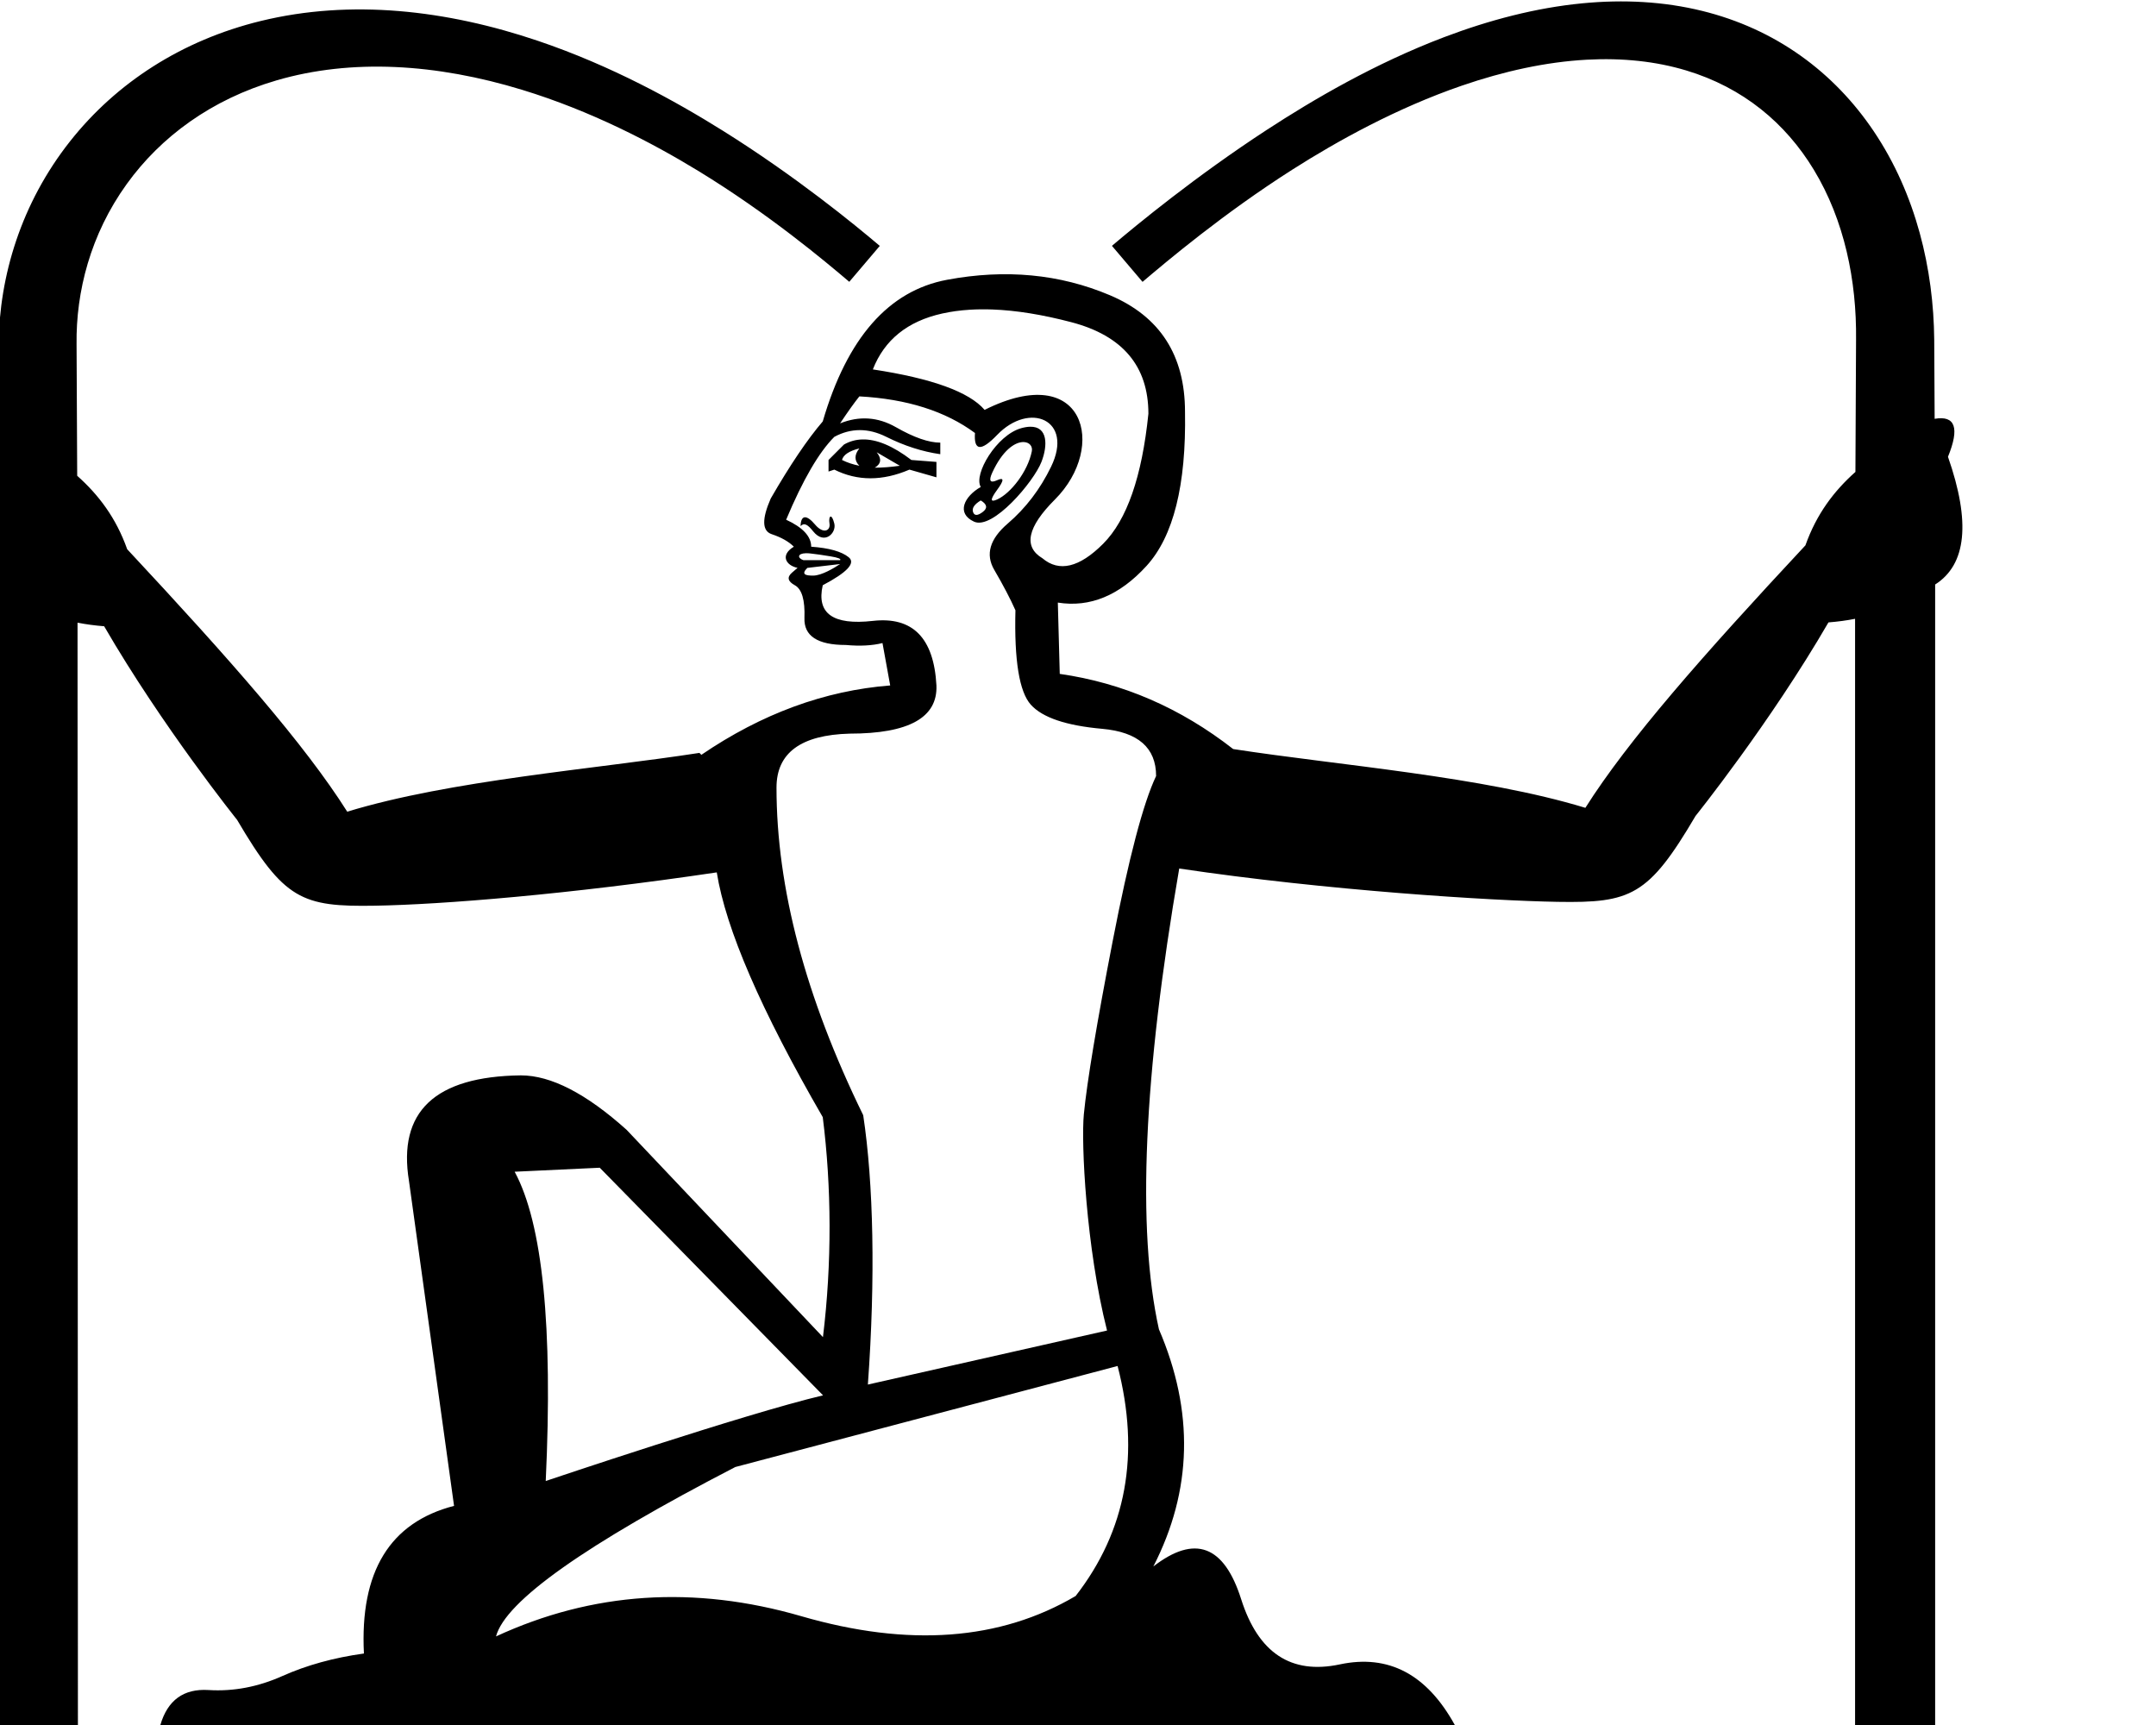
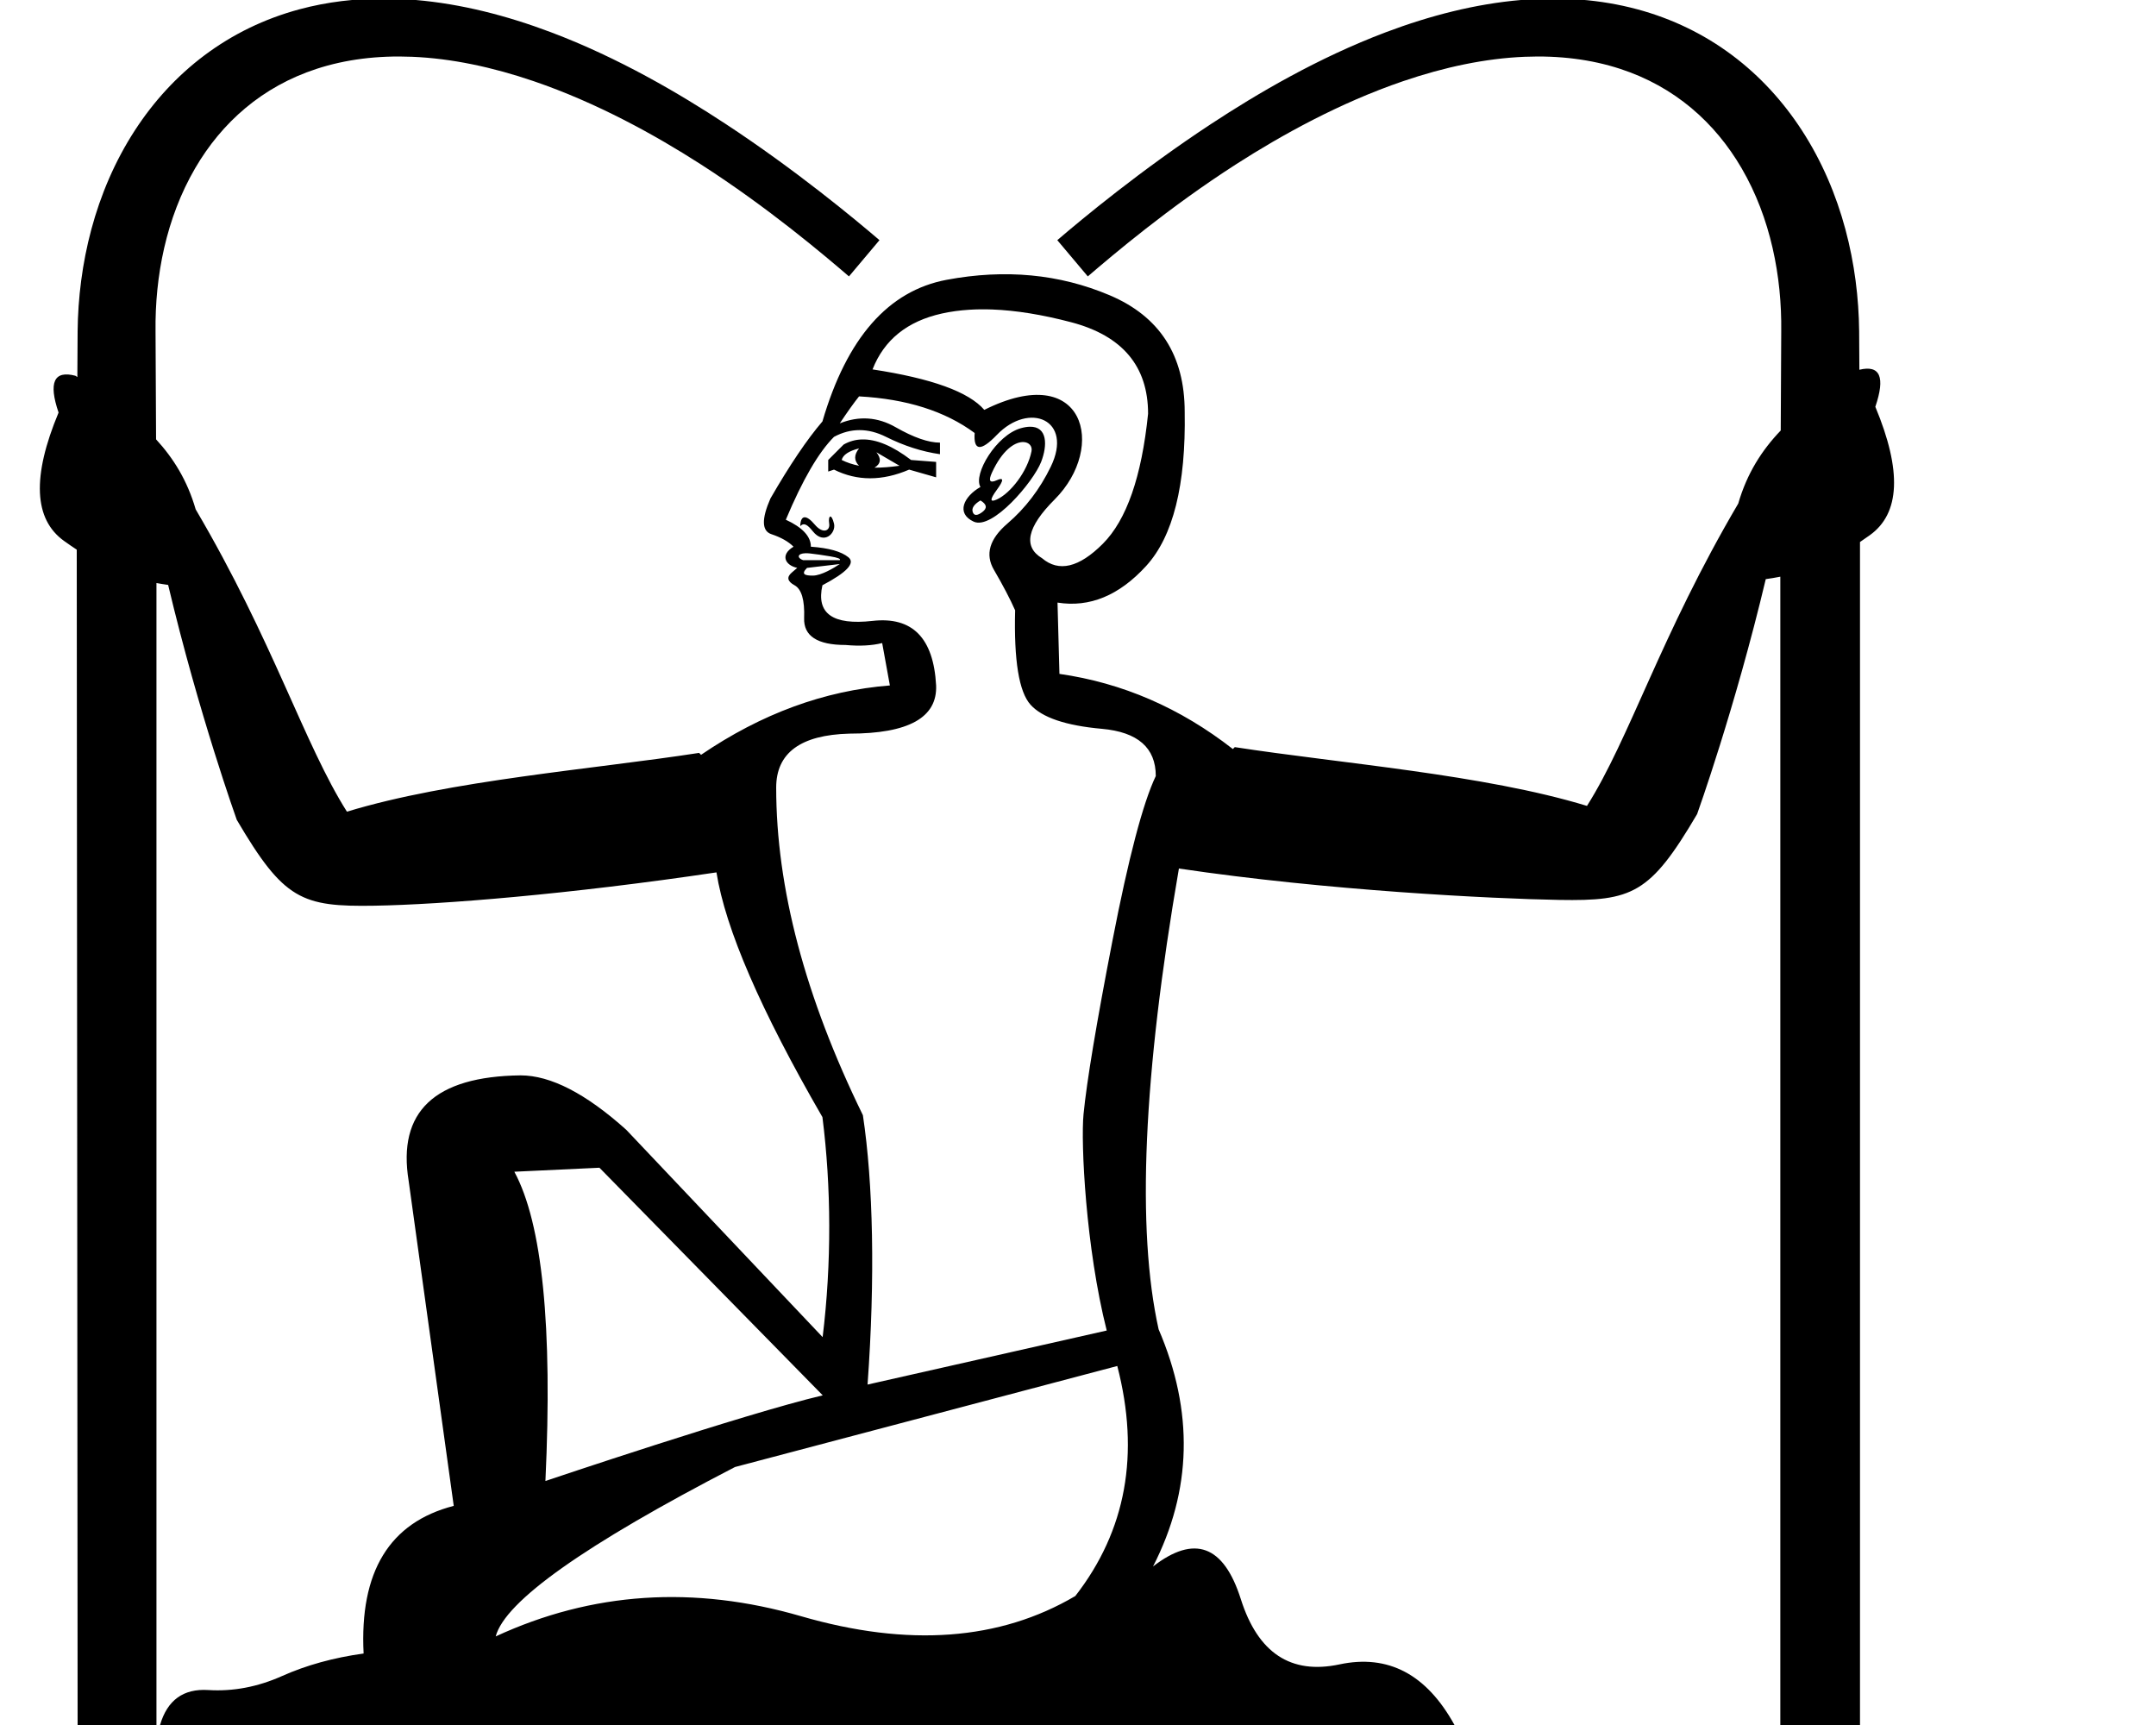
<svg xmlns="http://www.w3.org/2000/svg" width="1250" height="1000" version="1.1" id="svg1">
  <defs id="defs1">
    </defs>
-   <path id="path6" style="fill:#000000;stroke:none;stroke-width:1.096" d="M 952.856,1.207 C 941.259,0.498 929.426,0.759 917.43,1.92 890.428,4.533 863.441,11.617 837.313,21.523 797.291,36.698 761.435,57.689 734.395,75.328 c -41.093,26.807 -75.215,54.884 -89.721,67.189 l 17.746,20.883 c 14.283,-12.117 46.881,-39.609 86.84,-65.055 26.312,-16.755 60.689,-35.76 98.262,-48.684 24.483,-8.421 48.888,-13.767 72.434,-15.049 20.87,-1.137 40.155,0.973 57.582,6.203 16.467,4.943 30.931,12.568 43.357,22.432 12.299,9.762 22.523,21.652 30.695,35.125 17.805,29.354 24.891,64.433 24.508,98.506 -0.156,24.893 -0.276,50.553 -0.367,76.695 -12.372,11.023 -22.511,24.31 -28.988,42.576 C 986.748,380.461 943.932,429.147 919.159,468.307 859.311,450.05 776.041,443.669 714.969,434.23 684.433,410.398 650.917,395.874 614.423,390.66 l -1.117,-41.334 c 18.62,2.979 35.75,-4.099 51.391,-21.229 15.64,-17.13 23.089,-46.919 22.344,-89.371 0,-32.77 -14.522,-55.301 -43.568,-67.59 -29.046,-12.289 -60.515,-15.268 -94.402,-8.938 -33.887,6.331 -57.908,33.701 -72.059,82.111 -8.937,10.427 -18.99,25.323 -30.162,44.688 -5.213,11.916 -5.027,18.806 0.559,20.668 5.586,1.862 9.869,4.281 12.848,7.26 -8.007,4.804 -4.76,10.845 2.145,12.271 -0.496,0.404 -1.582,1.343 -3.262,2.812 -2.979,2.607 -2.421,5.025 1.676,7.26 4.096,2.234 5.956,8.565 5.584,18.992 -0.372,10.427 7.634,15.643 24.02,15.643 8.193,0.745 15.268,0.372 21.227,-1.117 l 4.469,24.576 c -37.984,2.979 -74.478,16.384 -109.482,40.217 l -1.117,-1.117 C 344.44,445.901 261.169,452.285 201.321,470.541 176.548,431.382 133.732,382.695 73.737,318.385 67.26,300.121 57.126,286.834 44.756,275.812 c -0.091,-26.001 -0.21,-51.522 -0.365,-76.283 -0.38,-30.344 7.975,-63.534 29.088,-92.84 19.675,-27.311 49.015,-49.06 86.916,-60.113 43.434,-12.667 92.463,-9.746 142.428,5.525 39.753,12.15 75.145,30.567 102.047,46.992 40.862,24.948 73.274,52.187 87.52,64.271 l 17.688,-20.812 C 495.529,130.212 461.483,102.295 419.249,75.877 391.444,58.485 354.409,38.066 311.997,23.713 258.837,5.722 203.404,-0.557 151.243,12.152 105.339,23.337 67.367,48.082 40.678,81.834 12.143,117.92 -0.399,160.175 -0.781,199.529 c -0.093,14.919 -0.175,30.113 -0.244,45.523 -12.129,-2.166 -14.739,5.179 -7.889,21.992 -13.3,38.001 -10.702,62.625 7.598,74.133 l 0,658.822 46.488,0 -0.216,-639.035 c 4.88,0.967 9.977,1.653 15.43,2.084 33.775,58.278 77.076,112.23 77.076,112.23 27.279,46.383 37.547,50.486 79.971,49.766 38.73,-0.658 112.489,-6.567 198.135,-19.316 5.213,32.77 25.694,80.064 61.443,141.881 5.124,40.355 5.363,84.655 0.117,127.535 L 363.255,654.936 c -23.425,-21.022 -43.845,-31.533 -61.264,-31.533 -49.853,0.601 -71.474,21.023 -64.867,61.266 l 26.125,188.299 c -37.239,9.61 -54.656,38.14 -52.254,85.59 -17.418,2.402 -33.186,6.758 -47.301,13.064 -14.115,6.307 -28.38,9.008 -42.795,8.107 C 106.484,978.828 97.176,985.585 92.971,1000 H 843.464 c -16.217,-29.431 -38.442,-41.143 -66.672,-35.137 -28.23,6.006 -47.299,-6.607 -57.209,-37.84 -9.911,-31.233 -26.879,-37.54 -50.904,-18.92 22.628,-44.066 23.708,-89.903 3.238,-137.512 -12.877,-58.002 -8.954,-147.034 11.771,-267.098 85.646,12.75 180.631,18.658 219.361,19.316 42.424,0.721 52.69,-3.383 79.969,-49.766 0,0 43.303,-53.952 77.078,-112.23 5.455,-0.431 10.554,-1.116 15.435,-2.084 V 1000 h 46.424 V 338.842 c 18.156,-11.55 20.701,-36.141 7.439,-74.031 6.82,-16.74 4.262,-24.093 -7.731,-22.02 -0.07,-15.543 -0.152,-30.867 -0.246,-45.912 -0.381,-40.674 -10.418,-84.162 -35.082,-120.82 C 1074.962,59.152 1060.832,44.288 1044.02,32.322 1027.02,20.222 1007.827,11.475 986.868,6.316 975.815,3.596 964.453,1.916 952.856,1.207 Z M 575.45,179.414 c 13.694,0.51 28.918,2.964 45.676,7.363 29.791,7.82 44.688,25.51 44.688,53.066 -3.724,36.494 -12.475,61.628 -26.254,75.406 -13.778,13.778 -25.507,16.573 -35.189,8.381 -11.172,-6.703 -8.753,-18.061 7.26,-34.074 30.492,-30.492 17.334,-81.003 -40.777,-51.947 -8.937,-10.427 -30.535,-18.247 -64.795,-23.461 6.703,-17.13 20.108,-27.932 40.217,-32.4 5.027,-1.117 10.36,-1.848 15.992,-2.197 4.224,-0.262 8.619,-0.307 13.184,-0.137 z m -77.213,50.373 c 27.557,1.49 49.901,8.565 67.031,21.227 -0.745,10.427 3.538,10.801 12.848,1.119 18.789,-19.54 44.527,-8.843 31.279,18.432 -6.331,13.034 -14.71,24.018 -25.137,32.955 -10.427,8.937 -13.032,17.875 -7.818,26.812 5.213,8.937 9.31,16.758 12.289,23.461 -0.745,29.046 2.233,47.294 8.936,54.742 6.703,7.448 20.482,12.103 41.336,13.965 20.854,1.862 31.281,10.984 31.281,27.369 -7.448,15.64 -15.827,47.479 -25.137,95.518 -9.31,48.038 -14.894,81.555 -16.756,100.547 -1.62,16.52 1.257,77.265 13.451,125.385 l -138.666,31.322 c 4.469,-61.817 3.255,-116.675 -2.703,-156.148 -33.515,-68.52 -50.273,-131.825 -50.273,-189.918 0,-20.109 14.152,-30.538 42.453,-31.283 34.26,0 51.018,-9.308 50.273,-27.928 -1.49,-27.557 -13.779,-40.031 -36.867,-37.424 -23.088,2.607 -32.771,-4.285 -29.047,-20.67 14.151,-7.448 19.178,-12.846 15.082,-16.197 -4.096,-3.352 -11.356,-5.402 -21.783,-6.146 0,-5.958 -4.841,-11.17 -14.523,-15.639 9.682,-23.088 18.992,-39.1 27.93,-48.037 9.682,-5.213 19.735,-5.213 30.162,0 10.427,5.213 20.854,8.563 31.281,10.053 v -6.703 c -6.703,0 -15.268,-2.979 -25.695,-8.938 -10.427,-5.958 -21.227,-6.703 -32.398,-2.234 4.469,-6.703 8.193,-11.917 11.172,-15.641 z m 98.959,17.594 c -1.485,0.035 -3.182,0.303 -5.115,0.84 -14.236,3.954 -27.834,26.786 -23.461,34.074 -9.604,5.488 -14.404,15.264 -3.91,20.107 10.836,5.001 34.622,-23.111 39.102,-34.631 3.694,-9.5 3.781,-20.634 -6.615,-20.391 z M 499.839,254.75 c -3.768,0.116 -7.281,1.105 -10.539,2.967 l -8.936,8.938 v 6.703 l 3.352,-1.117 c 13.406,6.703 27.928,6.703 43.568,0 l 15.641,4.469 v -8.938 l -14.523,-1.117 c -10.753,-8.193 -20.274,-12.16 -28.562,-11.904 z m 93.744,1.514 c 3.257,0.126 5.226,2.436 4.641,5.363 -2.346,11.728 -12.179,24.326 -20.107,27.93 -4.096,1.862 -4.096,-8e-5 0,-5.586 4.096,-5.586 4.096,-7.448 0,-5.586 -4.096,1.862 -5.027,0.372 -2.793,-4.469 5.942,-12.874 12.897,-17.413 17.592,-17.648 0.228,-0.011 0.451,-0.012 0.668,-0.004 z m -95.346,3.688 c -2.979,3.724 -2.979,7.076 0,10.055 -3.724,-0.745 -7.076,-1.862 -10.055,-3.352 0.745,-2.979 4.096,-5.214 10.055,-6.703 z m 10.057,2.234 13.406,7.82 c -5.213,0.745 -10.057,1.117 -14.525,1.117 3.724,-2.234 4.098,-5.214 1.119,-8.938 z m 60.326,27.928 c 3.724,2.234 4.096,4.471 1.117,6.705 -2.979,2.234 -4.841,2.234 -5.586,0 -0.745,-2.234 0.745,-4.471 4.469,-6.705 z m -87.008,9.326 c -0.692,0.039 -1.072,1.784 -0.689,4.08 0.683,4.097 -3.514,6.334 -8.379,0.559 -4.784,-5.68 -8.204,-5.839 -8.393,0.908 2.234,-2.234 4.296,-0.72 7.275,3.004 6.588,8.235 13.638,0.925 12.289,-4.471 -0.743,-2.974 -1.53,-4.112 -2.104,-4.08 z m -14.336,21.271 c 0.72,-0.016 1.544,0.024 2.475,0.127 3.351,0.372 7.262,0.931 11.73,1.676 4.469,0.745 6.329,1.49 5.584,2.234 h -21.227 c -3.597,-1.199 -3.603,-3.928 1.438,-4.037 z m 19.789,6.27 c -3.314,2.21 -10.668,6.705 -15.639,6.705 -4.354,0 -7.146,-0.676 -3.352,-4.471 z M 347.725,676.943 477.184,808.896 c -45.033,10.596 -160.779,49.654 -160.779,49.654 4.204,-89.495 -1.802,-149.257 -18.02,-179.289 z m 300.23,114.936 c 13.214,51.054 5.107,95.504 -24.324,133.344 -43.846,25.827 -96.854,29.73 -159.02,11.711 -62.166,-18.019 -121.176,-14.114 -177.035,11.713 5.406,-20.422 51.654,-53.158 138.746,-98.205 z" />
+   <path id="path6" style="fill:#000000;stroke:none;stroke-width:1.096" d="M 223.689,-0.812 C 206.442,-0.929 189.679,1.066 173.629,5.385 153.341,10.844 134.87,19.839 118.58,32.039 102.477,44.098 89.018,58.906 78.221,75.537 54.829,111.566 45.379,153.63 45,192.057 c -0.054,8.753 -0.104,17.6 -0.15,26.529 -0.367,-0.25 -0.734,-0.5 -1.102,-0.75 -12.496,-3.274 -15.74,3.851 -9.791,21.332 -15.513,37.152 -14.368,61.886 3.223,74.451 2.494,1.781 4.926,3.458 7.316,5.033 L 45,1000 H 90.711 V 337.986 c 2.197,0.41 4.453,0.776 6.775,1.098 17.853,75.136 39.793,136.195 39.793,136.195 27.279,46.383 37.547,50.486 79.971,49.766 38.73,-0.658 112.489,-6.567 198.135,-19.316 5.213,32.77 25.694,80.064 61.443,141.881 5.124,40.355 5.363,84.655 0.117,127.535 L 363.072,654.936 c -23.425,-21.022 -43.845,-31.533 -61.264,-31.533 -49.853,0.601 -71.474,21.023 -64.867,61.266 l 26.125,188.299 c -37.239,9.61 -54.656,38.14 -52.254,85.59 -17.418,2.402 -33.186,6.758 -47.301,13.064 -14.115,6.307 -28.38,9.008 -42.795,8.107 C 106.302,978.828 96.994,985.585 92.789,1000 H 843.281 c -16.217,-29.431 -38.442,-41.143 -66.672,-35.137 -28.23,6.006 -47.299,-6.607 -57.209,-37.84 -9.911,-31.233 -26.879,-37.54 -50.904,-18.92 22.628,-44.066 23.708,-89.903 3.238,-137.512 -12.877,-58.002 -8.954,-147.034 11.771,-267.098 85.646,12.75 181.748,17.541 220.479,18.199 42.424,0.721 52.69,-3.383 79.969,-49.766 0,0 21.942,-61.059 39.795,-136.195 2.913,-0.404 5.719,-0.874 8.44,-1.418 V 1000 h 46.197 V 314.203 c 1.859,-1.25 3.745,-2.56 5.668,-3.934 17.591,-12.565 18.736,-37.299 3.223,-74.451 5.863,-17.229 2.797,-24.4 -9.256,-21.469 -0.04,-7.493 -0.081,-14.926 -0.127,-22.293 -0.379,-38.427 -9.829,-80.491 -33.221,-116.52 -10.798,-16.631 -24.257,-31.439 -40.359,-43.498 C 988.022,19.839 969.55,10.844 949.262,5.385 927.861,-0.374 905.196,-2.003 881.803,0 855.478,2.253 829.099,9.023 803.467,18.691 764.201,33.503 728.857,54.31 702.092,71.904 661.426,98.636 627.474,126.83 612.998,139.225 l 17.688,21.008 c 14.257,-12.207 46.685,-39.807 86.205,-65.16 26.036,-16.703 59.859,-35.486 96.609,-48.021 23.939,-8.165 47.655,-13.182 70.418,-14.133 20.17,-0.843 38.697,1.547 55.367,6.98 15.751,5.133 29.535,12.883 41.354,22.771 11.701,9.79 21.394,21.609 29.119,34.867 16.831,28.885 23.345,62.729 22.963,94.52 -0.116,18.774 -0.214,37.982 -0.293,57.502 -10.862,11.341 -19.525,24.718 -24.639,42.373 -45.01,76.486 -62.922,136.099 -87.695,175.258 -59.848,-18.256 -143.119,-24.638 -204.191,-34.076 l -1.115,1.117 C 684.251,410.398 650.734,395.874 614.24,390.66 l -1.117,-41.334 c 18.62,2.979 35.75,-4.099 51.391,-21.229 15.64,-17.13 23.089,-46.919 22.344,-89.371 0,-32.77 -14.522,-55.301 -43.568,-67.59 -29.046,-12.289 -60.515,-15.268 -94.402,-8.938 -33.887,6.331 -57.908,33.701 -72.059,82.111 -8.937,10.427 -18.99,25.323 -30.162,44.688 -5.213,11.916 -5.027,18.806 0.559,20.668 5.586,1.862 9.869,4.281 12.848,7.26 -8.007,4.804 -4.76,10.845 2.145,12.271 -0.496,0.404 -1.582,1.343 -3.262,2.812 -2.979,2.607 -2.421,5.025 1.676,7.26 4.096,2.234 5.956,8.565 5.584,18.992 -0.372,10.427 7.634,15.643 24.02,15.643 8.193,0.745 15.268,0.372 21.227,-1.117 l 4.469,24.576 c -37.984,2.979 -74.478,16.384 -109.482,40.217 l -1.117,-1.117 c -61.072,9.439 -144.344,15.822 -204.191,34.078 -24.773,-39.159 -42.684,-98.772 -87.693,-175.258 -4.847,-16.736 -12.885,-29.628 -22.961,-40.586 -0.083,-21.29 -0.186,-42.221 -0.312,-62.641 -0.382,-31.791 6.13,-65.635 22.961,-94.52 7.725,-13.258 17.419,-25.077 29.119,-34.867 11.819,-9.889 25.604,-17.638 41.355,-22.771 16.67,-5.433 35.197,-7.823 55.367,-6.98 22.763,0.951 46.479,5.967 70.418,14.133 36.75,12.535 70.573,31.319 96.609,48.021 39.52,25.353 71.948,52.953 86.205,65.16 l 17.688,-21.008 C 495.418,126.83 461.467,98.636 420.801,71.904 394.035,54.31 358.692,33.503 319.426,18.691 293.794,9.023 267.414,2.253 241.09,0 235.241,-0.501 229.439,-0.774 223.689,-0.812 Z m 351.578,180.227 c 13.694,0.51 28.918,2.964 45.676,7.363 29.791,7.82 44.688,25.51 44.688,53.066 -3.724,36.494 -12.475,61.628 -26.254,75.406 -13.778,13.778 -25.507,16.573 -35.189,8.381 -11.172,-6.703 -8.753,-18.061 7.26,-34.074 30.492,-30.492 17.334,-81.003 -40.777,-51.947 -8.937,-10.427 -30.535,-18.247 -64.795,-23.461 6.703,-17.13 20.108,-27.932 40.217,-32.4 5.027,-1.117 10.36,-1.848 15.992,-2.197 4.224,-0.262 8.619,-0.307 13.184,-0.137 z m -77.213,50.373 c 27.557,1.49 49.901,8.565 67.031,21.227 -0.745,10.427 3.538,10.801 12.848,1.119 18.789,-19.54 44.527,-8.843 31.279,18.432 -6.331,13.034 -14.71,24.018 -25.137,32.955 -10.427,8.937 -13.032,17.875 -7.818,26.812 5.213,8.937 9.31,16.758 12.289,23.461 -0.745,29.046 2.233,47.294 8.936,54.742 6.703,7.448 20.482,12.103 41.336,13.965 20.854,1.862 31.281,10.984 31.281,27.369 -7.448,15.64 -15.827,47.479 -25.137,95.518 -9.31,48.038 -14.894,81.555 -16.756,100.547 -1.62,16.52 1.257,77.265 13.451,125.385 l -138.666,31.322 c 4.469,-61.817 3.255,-116.675 -2.703,-156.148 -33.515,-68.52 -50.273,-131.825 -50.273,-189.918 0,-20.109 14.152,-30.538 42.453,-31.283 34.26,0 51.018,-9.308 50.273,-27.928 -1.49,-27.557 -13.779,-40.031 -36.867,-37.424 -23.088,2.607 -32.771,-4.285 -29.047,-20.67 14.151,-7.448 19.178,-12.846 15.082,-16.197 -4.096,-3.352 -11.356,-5.402 -21.783,-6.146 0,-5.958 -4.841,-11.17 -14.523,-15.639 9.682,-23.088 18.992,-39.1 27.93,-48.037 9.682,-5.213 19.735,-5.213 30.162,0 10.427,5.213 20.854,8.563 31.281,10.053 v -6.703 c -6.703,0 -15.268,-2.979 -25.695,-8.938 -10.427,-5.958 -21.227,-6.703 -32.398,-2.234 4.469,-6.703 8.193,-11.917 11.172,-15.641 z m 98.959,17.594 c -1.485,0.035 -3.182,0.303 -5.115,0.84 -14.236,3.954 -27.834,26.786 -23.461,34.074 -9.604,5.488 -14.404,15.264 -3.91,20.107 10.836,5.001 34.622,-23.111 39.102,-34.631 3.694,-9.5 3.781,-20.634 -6.615,-20.391 z M 499.656,254.75 c -3.768,0.116 -7.281,1.105 -10.539,2.967 l -8.936,8.938 v 6.703 l 3.352,-1.117 c 13.406,6.703 27.928,6.703 43.568,0 l 15.641,4.469 v -8.938 l -14.523,-1.117 c -10.753,-8.193 -20.274,-12.16 -28.562,-11.904 z m 93.744,1.514 c 3.257,0.126 5.226,2.436 4.641,5.363 -2.346,11.728 -12.179,24.326 -20.107,27.93 -4.096,1.862 -4.096,-8e-5 0,-5.586 4.096,-5.586 4.096,-7.448 0,-5.586 -4.096,1.862 -5.027,0.372 -2.793,-4.469 5.942,-12.874 12.897,-17.413 17.592,-17.648 0.228,-0.011 0.451,-0.012 0.668,-0.004 z m -95.346,3.688 c -2.979,3.724 -2.979,7.076 0,10.055 -3.724,-0.745 -7.076,-1.862 -10.055,-3.352 0.745,-2.979 4.096,-5.214 10.055,-6.703 z m 10.057,2.234 13.406,7.82 c -5.213,0.745 -10.057,1.117 -14.525,1.117 3.724,-2.234 4.098,-5.214 1.119,-8.938 z m 60.326,27.928 c 3.724,2.234 4.096,4.471 1.117,6.705 -2.979,2.234 -4.841,2.234 -5.586,0 -0.745,-2.234 0.745,-4.471 4.469,-6.705 z m -87.008,9.326 c -0.692,0.039 -1.072,1.784 -0.689,4.08 0.683,4.097 -3.514,6.334 -8.379,0.559 -4.784,-5.68 -8.204,-5.839 -8.393,0.908 2.234,-2.234 4.296,-0.72 7.275,3.004 6.588,8.235 13.638,0.925 12.289,-4.471 -0.743,-2.974 -1.53,-4.112 -2.104,-4.08 z m -14.336,21.271 c 0.72,-0.016 1.544,0.024 2.475,0.127 3.351,0.372 7.262,0.931 11.73,1.676 4.469,0.745 6.329,1.49 5.584,2.234 h -21.227 c -3.597,-1.199 -3.603,-3.928 1.438,-4.037 z m 19.789,6.27 c -3.314,2.21 -10.668,6.705 -15.639,6.705 -4.354,0 -7.146,-0.676 -3.352,-4.471 z M 347.543,676.943 477.002,808.896 c -45.033,10.596 -160.779,49.654 -160.779,49.654 4.204,-89.495 -1.802,-149.257 -18.02,-179.289 z m 300.23,114.936 c 13.214,51.054 5.107,95.504 -24.324,133.344 -43.846,25.827 -96.854,29.73 -159.02,11.711 -62.166,-18.019 -121.176,-14.114 -177.035,11.713 5.406,-20.422 51.654,-53.158 138.746,-98.205 z" />
</svg>
